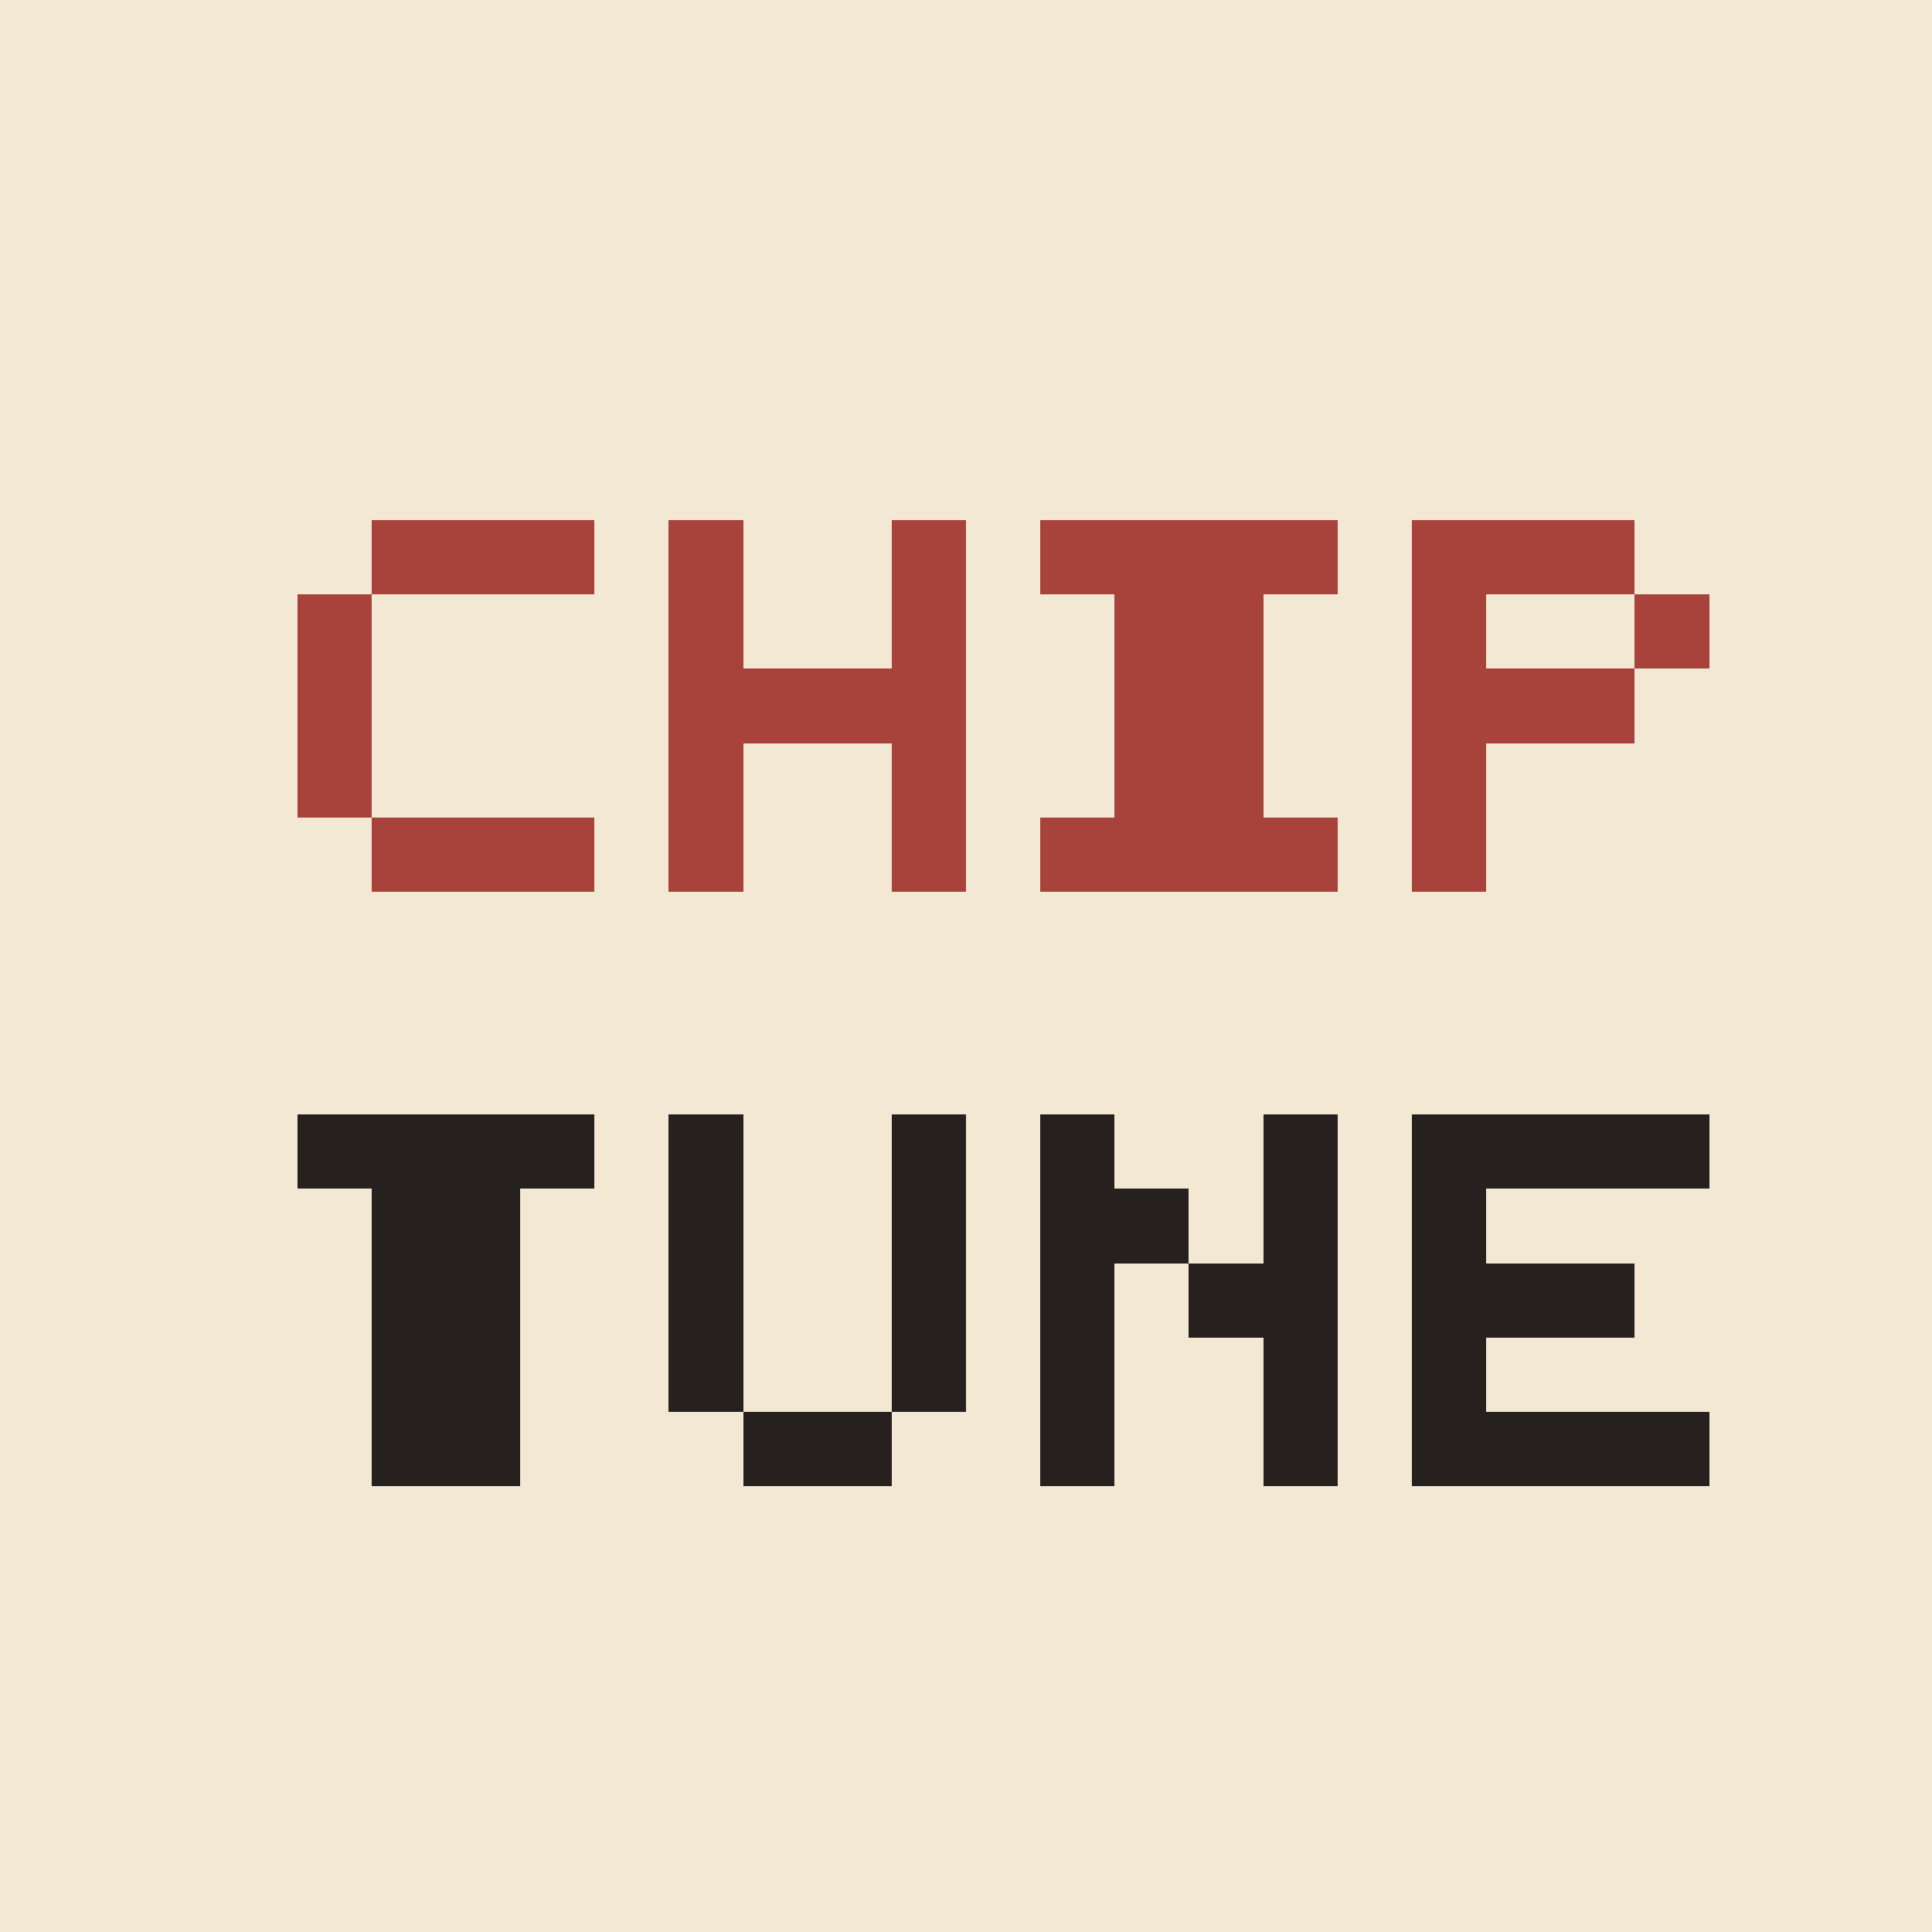
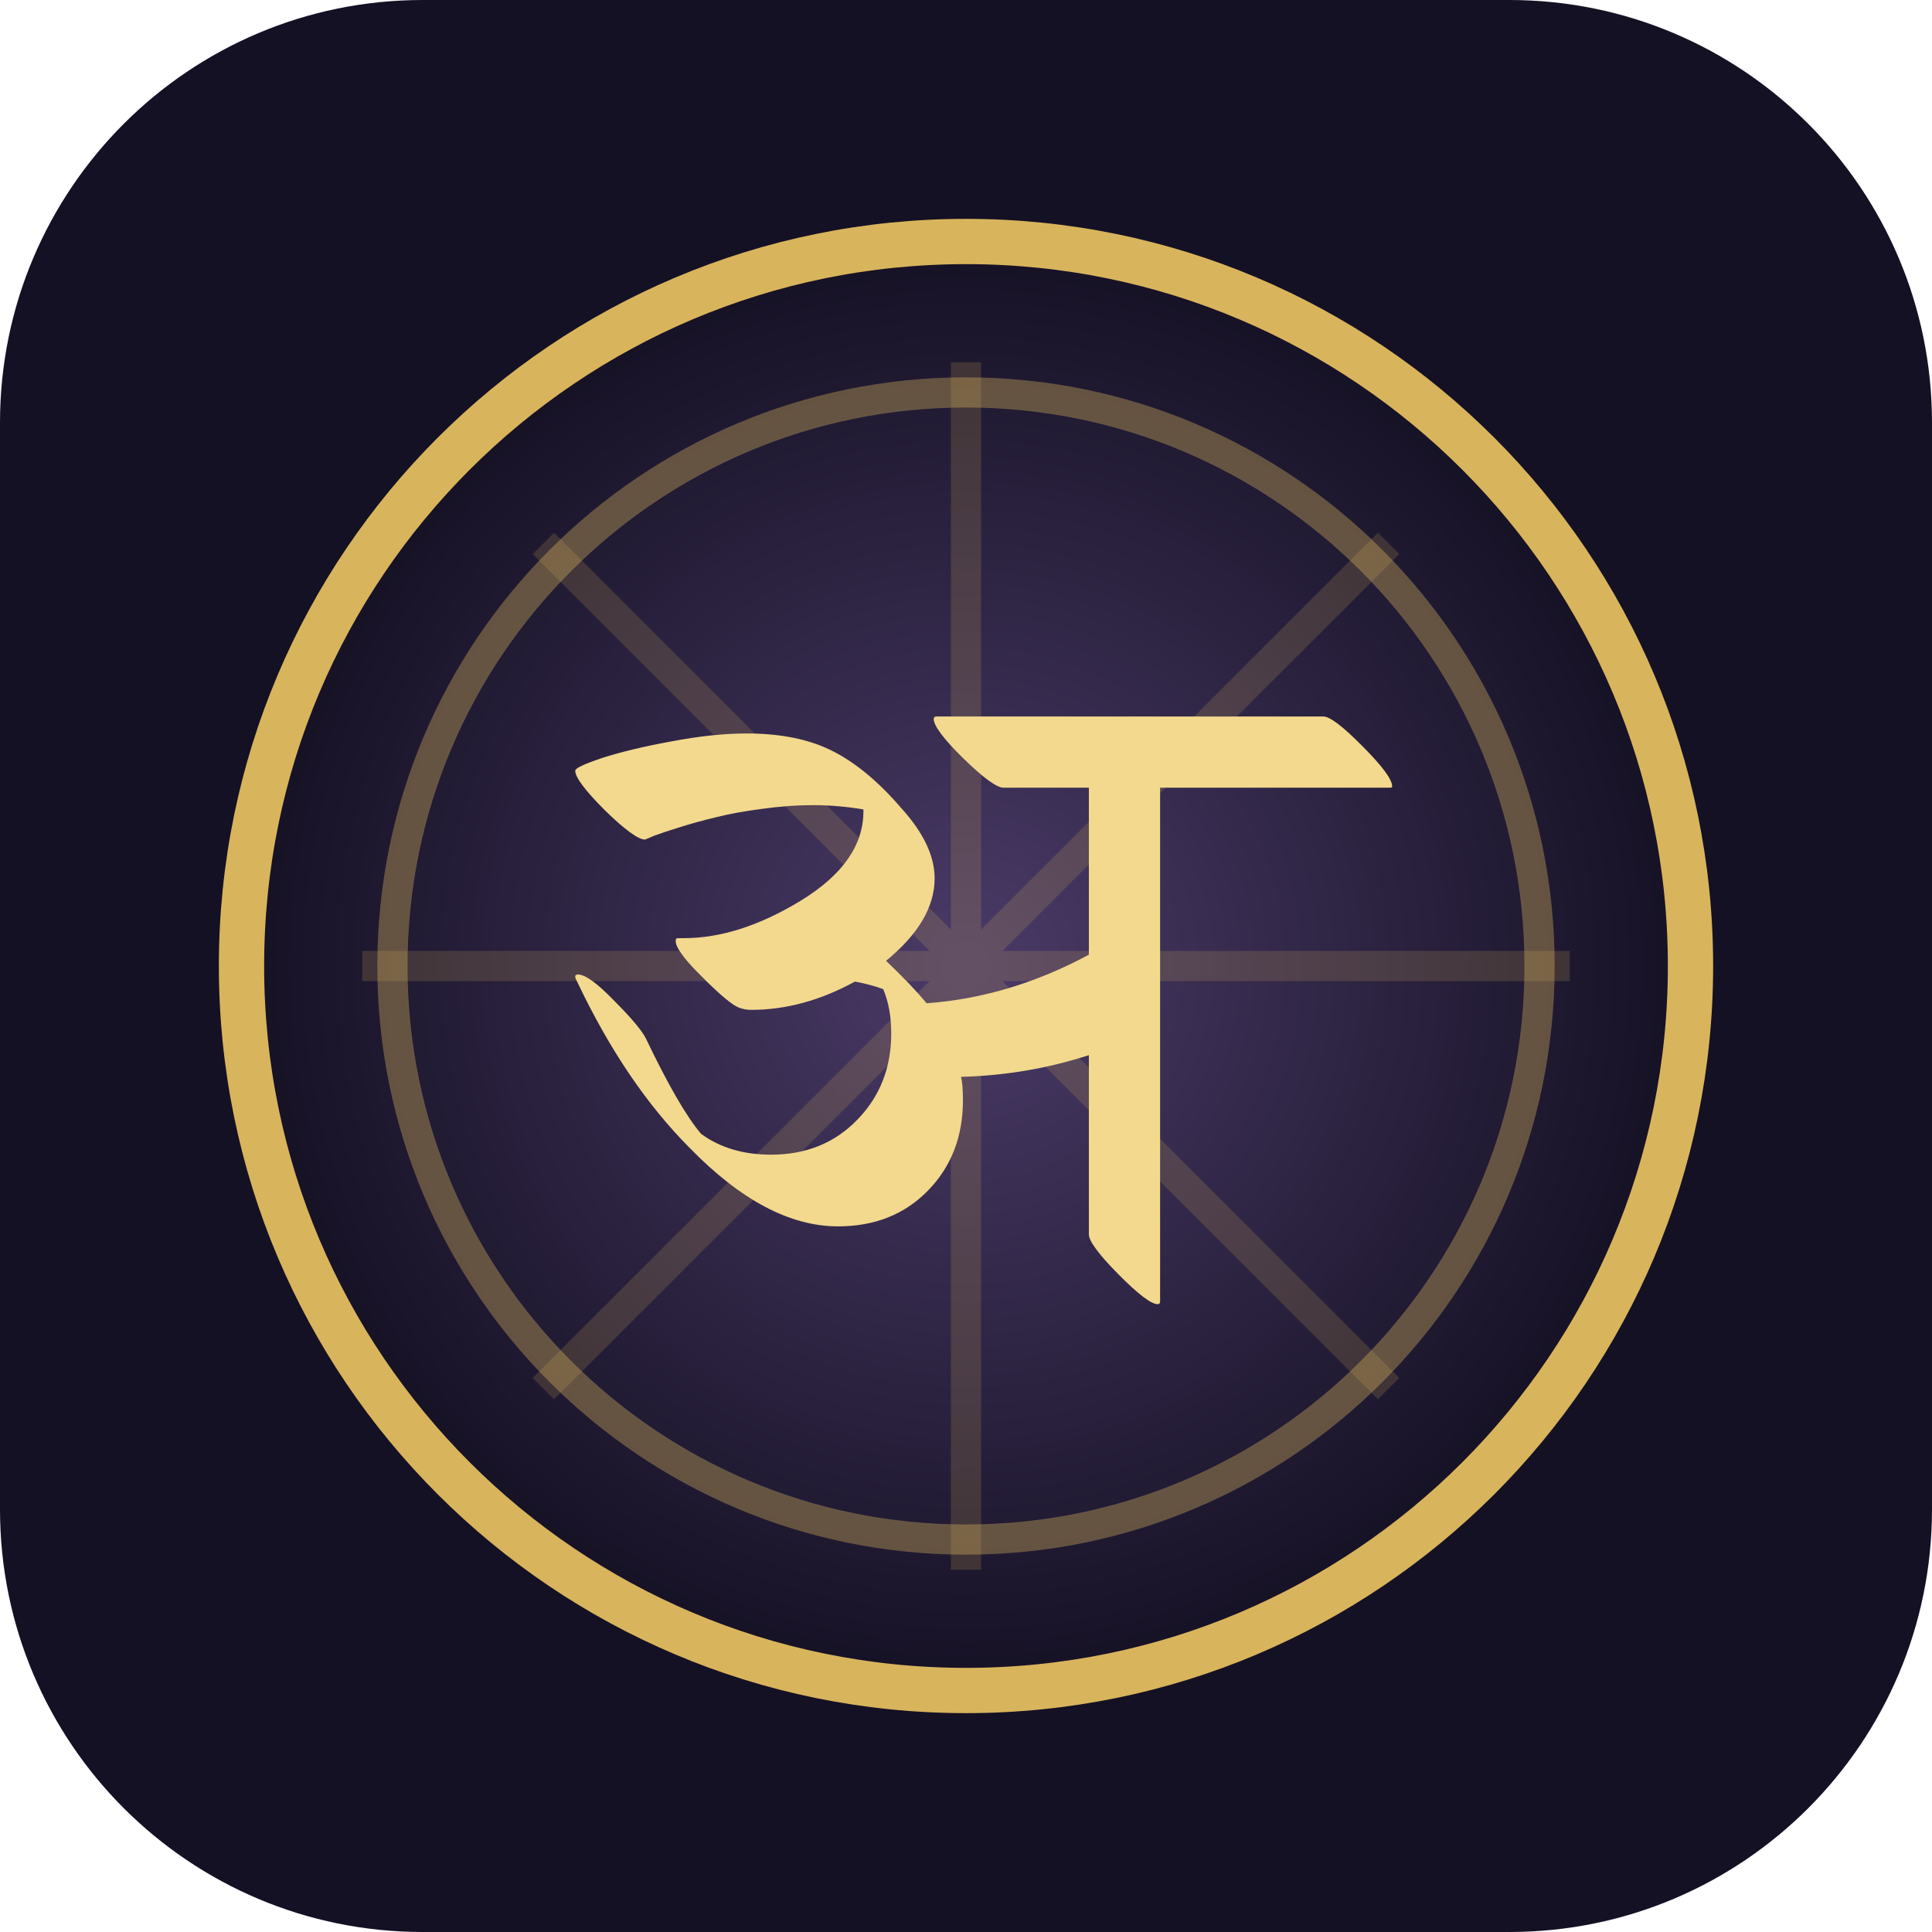
- <svg xmlns="http://www.w3.org/2000/svg" viewBox="0 0 26 26" shape-rendering="crispEdges">
-   <rect width="26" height="26" fill="#f2e8d3" />
-   <rect x="5" y="7" width="3" height="1" fill="#a8433b" />
-   <rect x="9" y="7" width="1" height="1" fill="#a8433b" />
-   <rect x="12" y="7" width="1" height="1" fill="#a8433b" />
-   <rect x="14" y="7" width="4" height="1" fill="#a8433b" />
-   <rect x="19" y="7" width="3" height="1" fill="#a8433b" />
-   <rect x="4" y="8" width="1" height="1" fill="#a8433b" />
-   <rect x="9" y="8" width="1" height="1" fill="#a8433b" />
-   <rect x="12" y="8" width="1" height="1" fill="#a8433b" />
-   <rect x="15" y="8" width="2" height="1" fill="#a8433b" />
-   <rect x="19" y="8" width="1" height="1" fill="#a8433b" />
-   <rect x="22" y="8" width="1" height="1" fill="#a8433b" />
-   <rect x="4" y="9" width="1" height="1" fill="#a8433b" />
-   <rect x="9" y="9" width="4" height="1" fill="#a8433b" />
-   <rect x="15" y="9" width="2" height="1" fill="#a8433b" />
-   <rect x="19" y="9" width="3" height="1" fill="#a8433b" />
-   <rect x="4" y="10" width="1" height="1" fill="#a8433b" />
-   <rect x="9" y="10" width="1" height="1" fill="#a8433b" />
-   <rect x="12" y="10" width="1" height="1" fill="#a8433b" />
-   <rect x="15" y="10" width="2" height="1" fill="#a8433b" />
-   <rect x="19" y="10" width="1" height="1" fill="#a8433b" />
-   <rect x="5" y="11" width="3" height="1" fill="#a8433b" />
-   <rect x="9" y="11" width="1" height="1" fill="#a8433b" />
-   <rect x="12" y="11" width="1" height="1" fill="#a8433b" />
-   <rect x="14" y="11" width="4" height="1" fill="#a8433b" />
-   <rect x="19" y="11" width="1" height="1" fill="#a8433b" />
-   <rect x="4" y="15" width="4" height="1" fill="#26211f" />
-   <rect x="9" y="15" width="1" height="1" fill="#26211f" />
-   <rect x="12" y="15" width="1" height="1" fill="#26211f" />
-   <rect x="14" y="15" width="1" height="1" fill="#26211f" />
-   <rect x="17" y="15" width="1" height="1" fill="#26211f" />
-   <rect x="19" y="15" width="4" height="1" fill="#26211f" />
-   <rect x="5" y="16" width="2" height="1" fill="#26211f" />
-   <rect x="9" y="16" width="1" height="1" fill="#26211f" />
-   <rect x="12" y="16" width="1" height="1" fill="#26211f" />
-   <rect x="14" y="16" width="2" height="1" fill="#26211f" />
-   <rect x="17" y="16" width="1" height="1" fill="#26211f" />
-   <rect x="19" y="16" width="1" height="1" fill="#26211f" />
-   <rect x="5" y="17" width="2" height="1" fill="#26211f" />
-   <rect x="9" y="17" width="1" height="1" fill="#26211f" />
-   <rect x="12" y="17" width="1" height="1" fill="#26211f" />
-   <rect x="14" y="17" width="1" height="1" fill="#26211f" />
-   <rect x="16" y="17" width="2" height="1" fill="#26211f" />
-   <rect x="19" y="17" width="3" height="1" fill="#26211f" />
-   <rect x="5" y="18" width="2" height="1" fill="#26211f" />
-   <rect x="9" y="18" width="1" height="1" fill="#26211f" />
-   <rect x="12" y="18" width="1" height="1" fill="#26211f" />
-   <rect x="14" y="18" width="1" height="1" fill="#26211f" />
-   <rect x="17" y="18" width="1" height="1" fill="#26211f" />
-   <rect x="19" y="18" width="1" height="1" fill="#26211f" />
-   <rect x="5" y="19" width="2" height="1" fill="#26211f" />
-   <rect x="10" y="19" width="2" height="1" fill="#26211f" />
-   <rect x="14" y="19" width="1" height="1" fill="#26211f" />
-   <rect x="17" y="19" width="1" height="1" fill="#26211f" />
-   <rect x="19" y="19" width="4" height="1" fill="#26211f" />
+ <svg xmlns="http://www.w3.org/2000/svg" viewBox="0 0 64 64">
+   <defs>
+     <radialGradient id="halo">
+       <stop offset="0" stop-color="#4b3b68" />
+       <stop offset="1" stop-color="#151124" />
+     </radialGradient>
+   </defs>
+   <rect width="64" height="64" rx="14" fill="#151124" />
+   <circle cx="32" cy="32" r="24" fill="url(#halo)" stroke="#d8b45c" stroke-width="1.5" />
+   <circle cx="32" cy="32" r="19" fill="none" stroke="#d8b45c" stroke-opacity=".38" />
+   <path d="M32 12v40M12 32h40M18 18l28 28M46 18 18 46" stroke="#d8b45c" stroke-opacity=".18" />
+   <text x="32" y="42" text-anchor="middle" font-family="serif" font-size="30" fill="#f2d98e">अ</text>
</svg>
